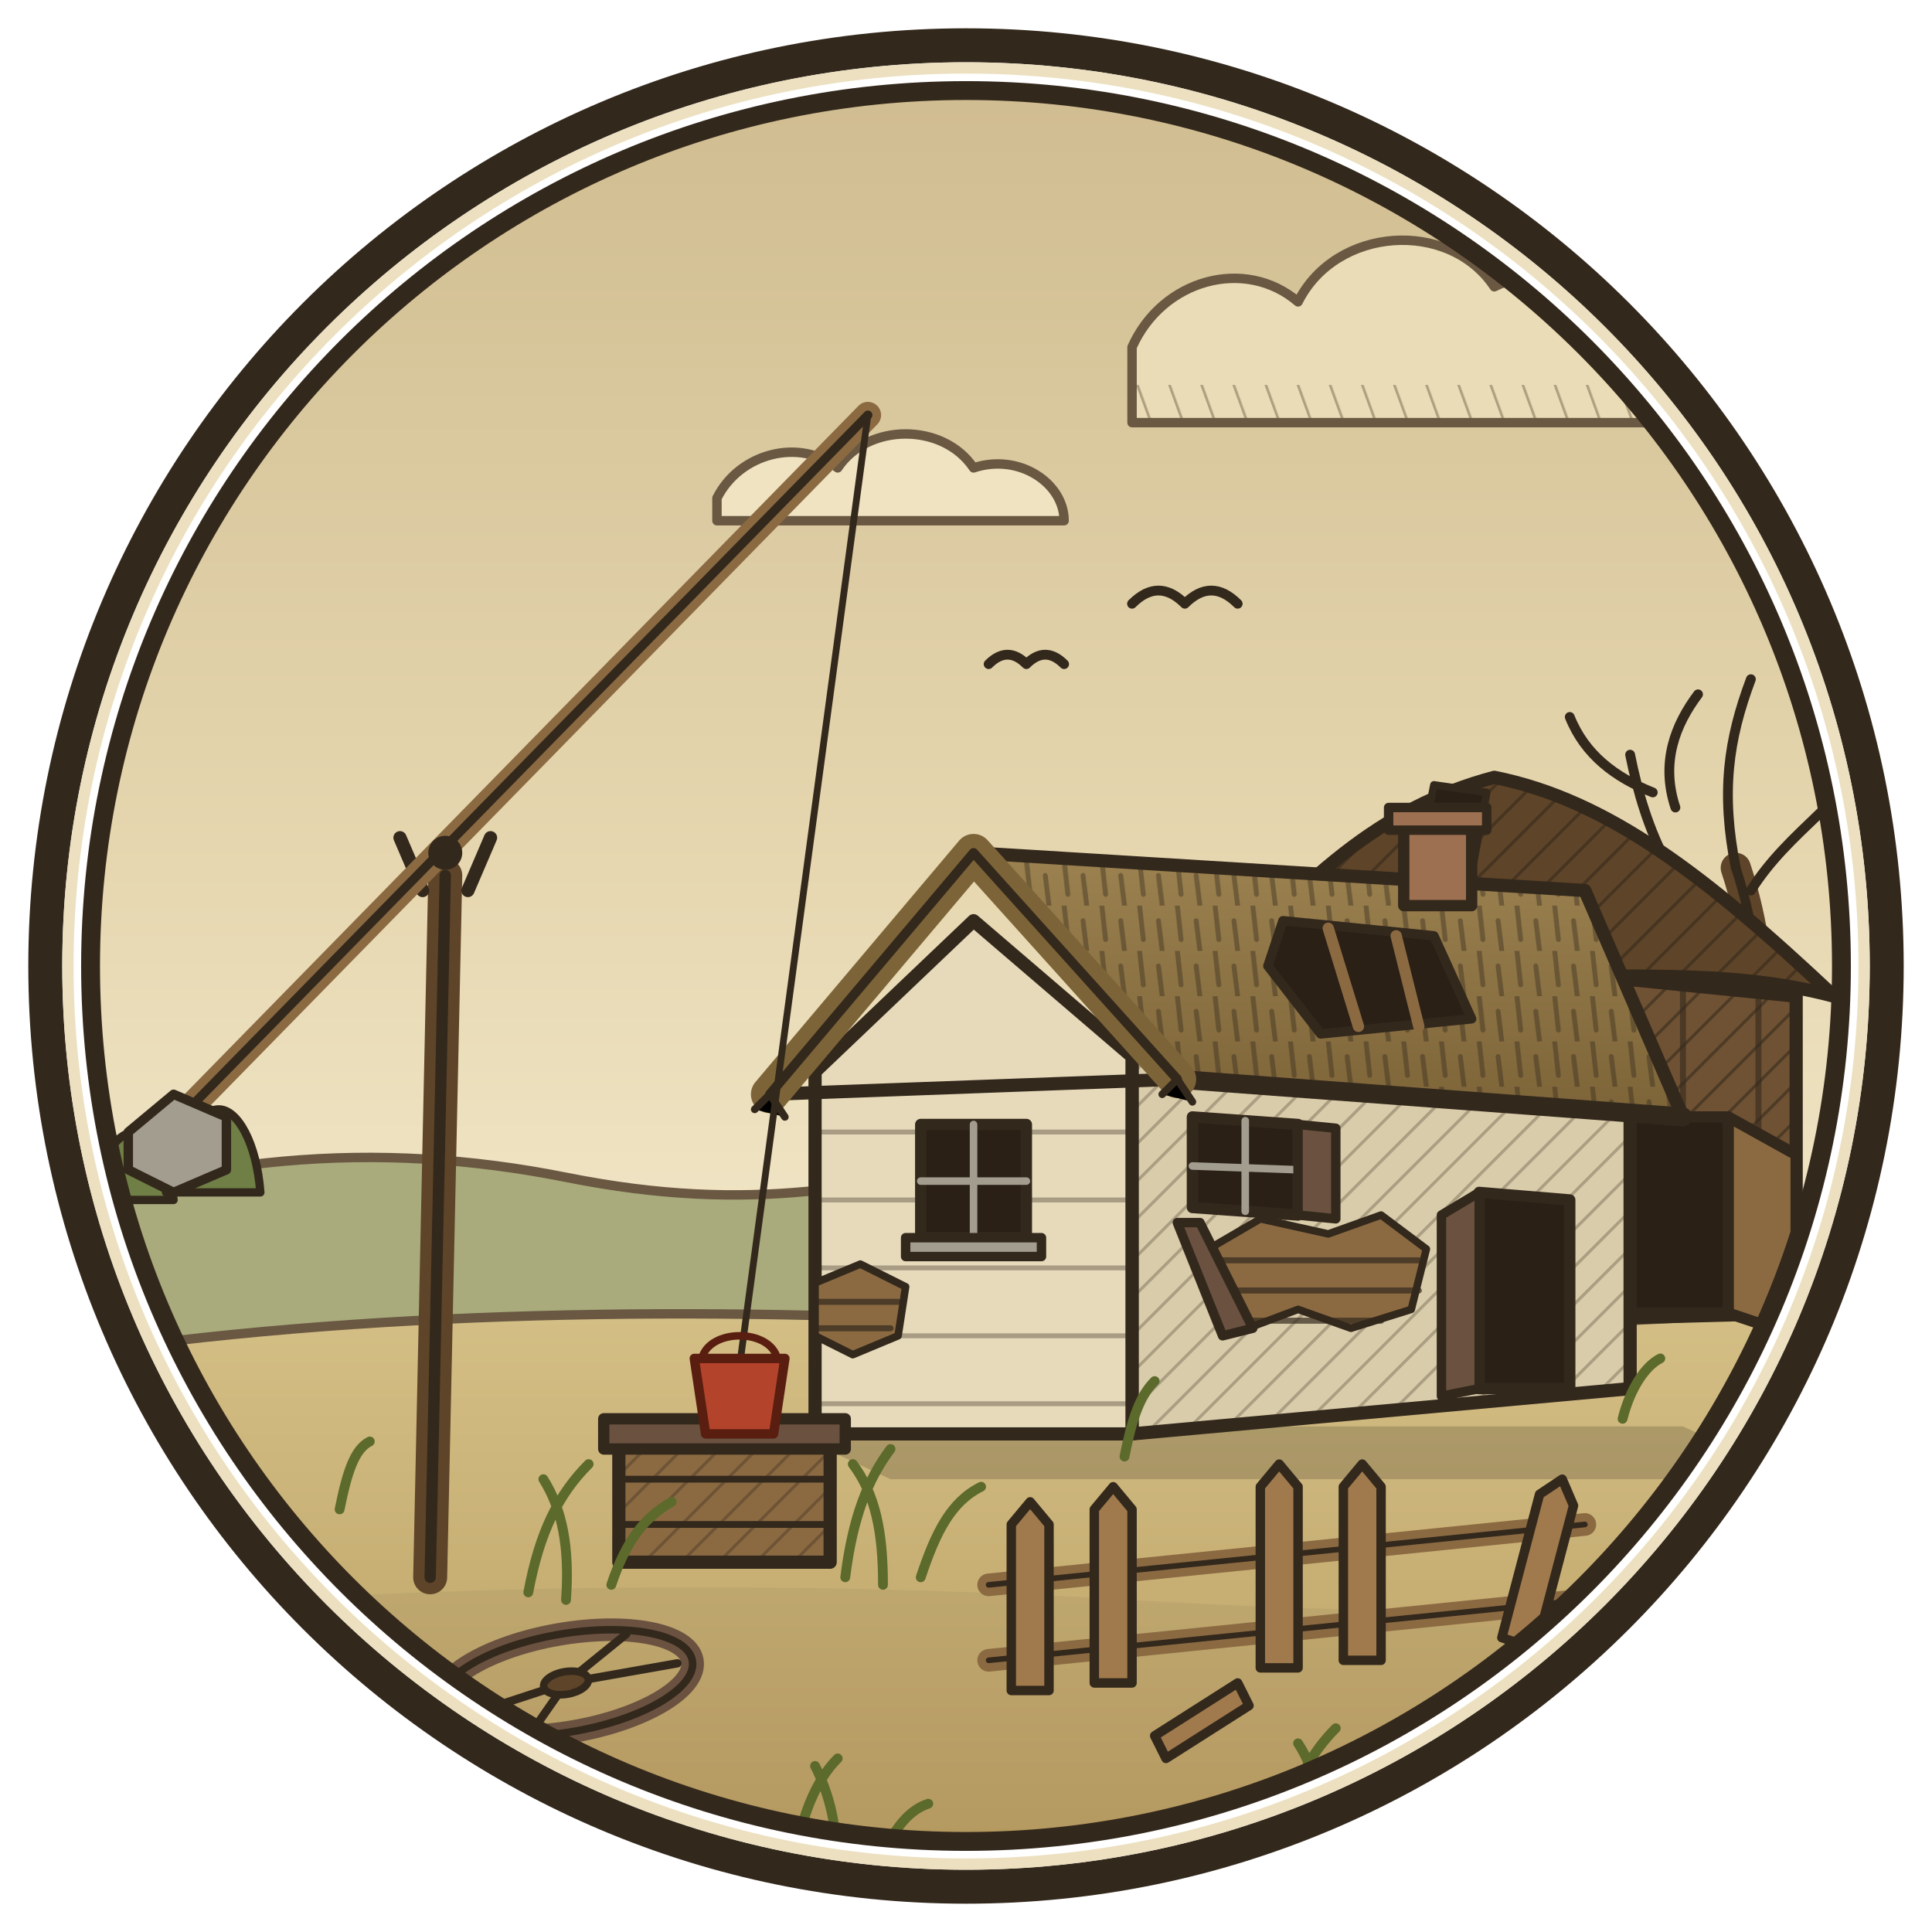
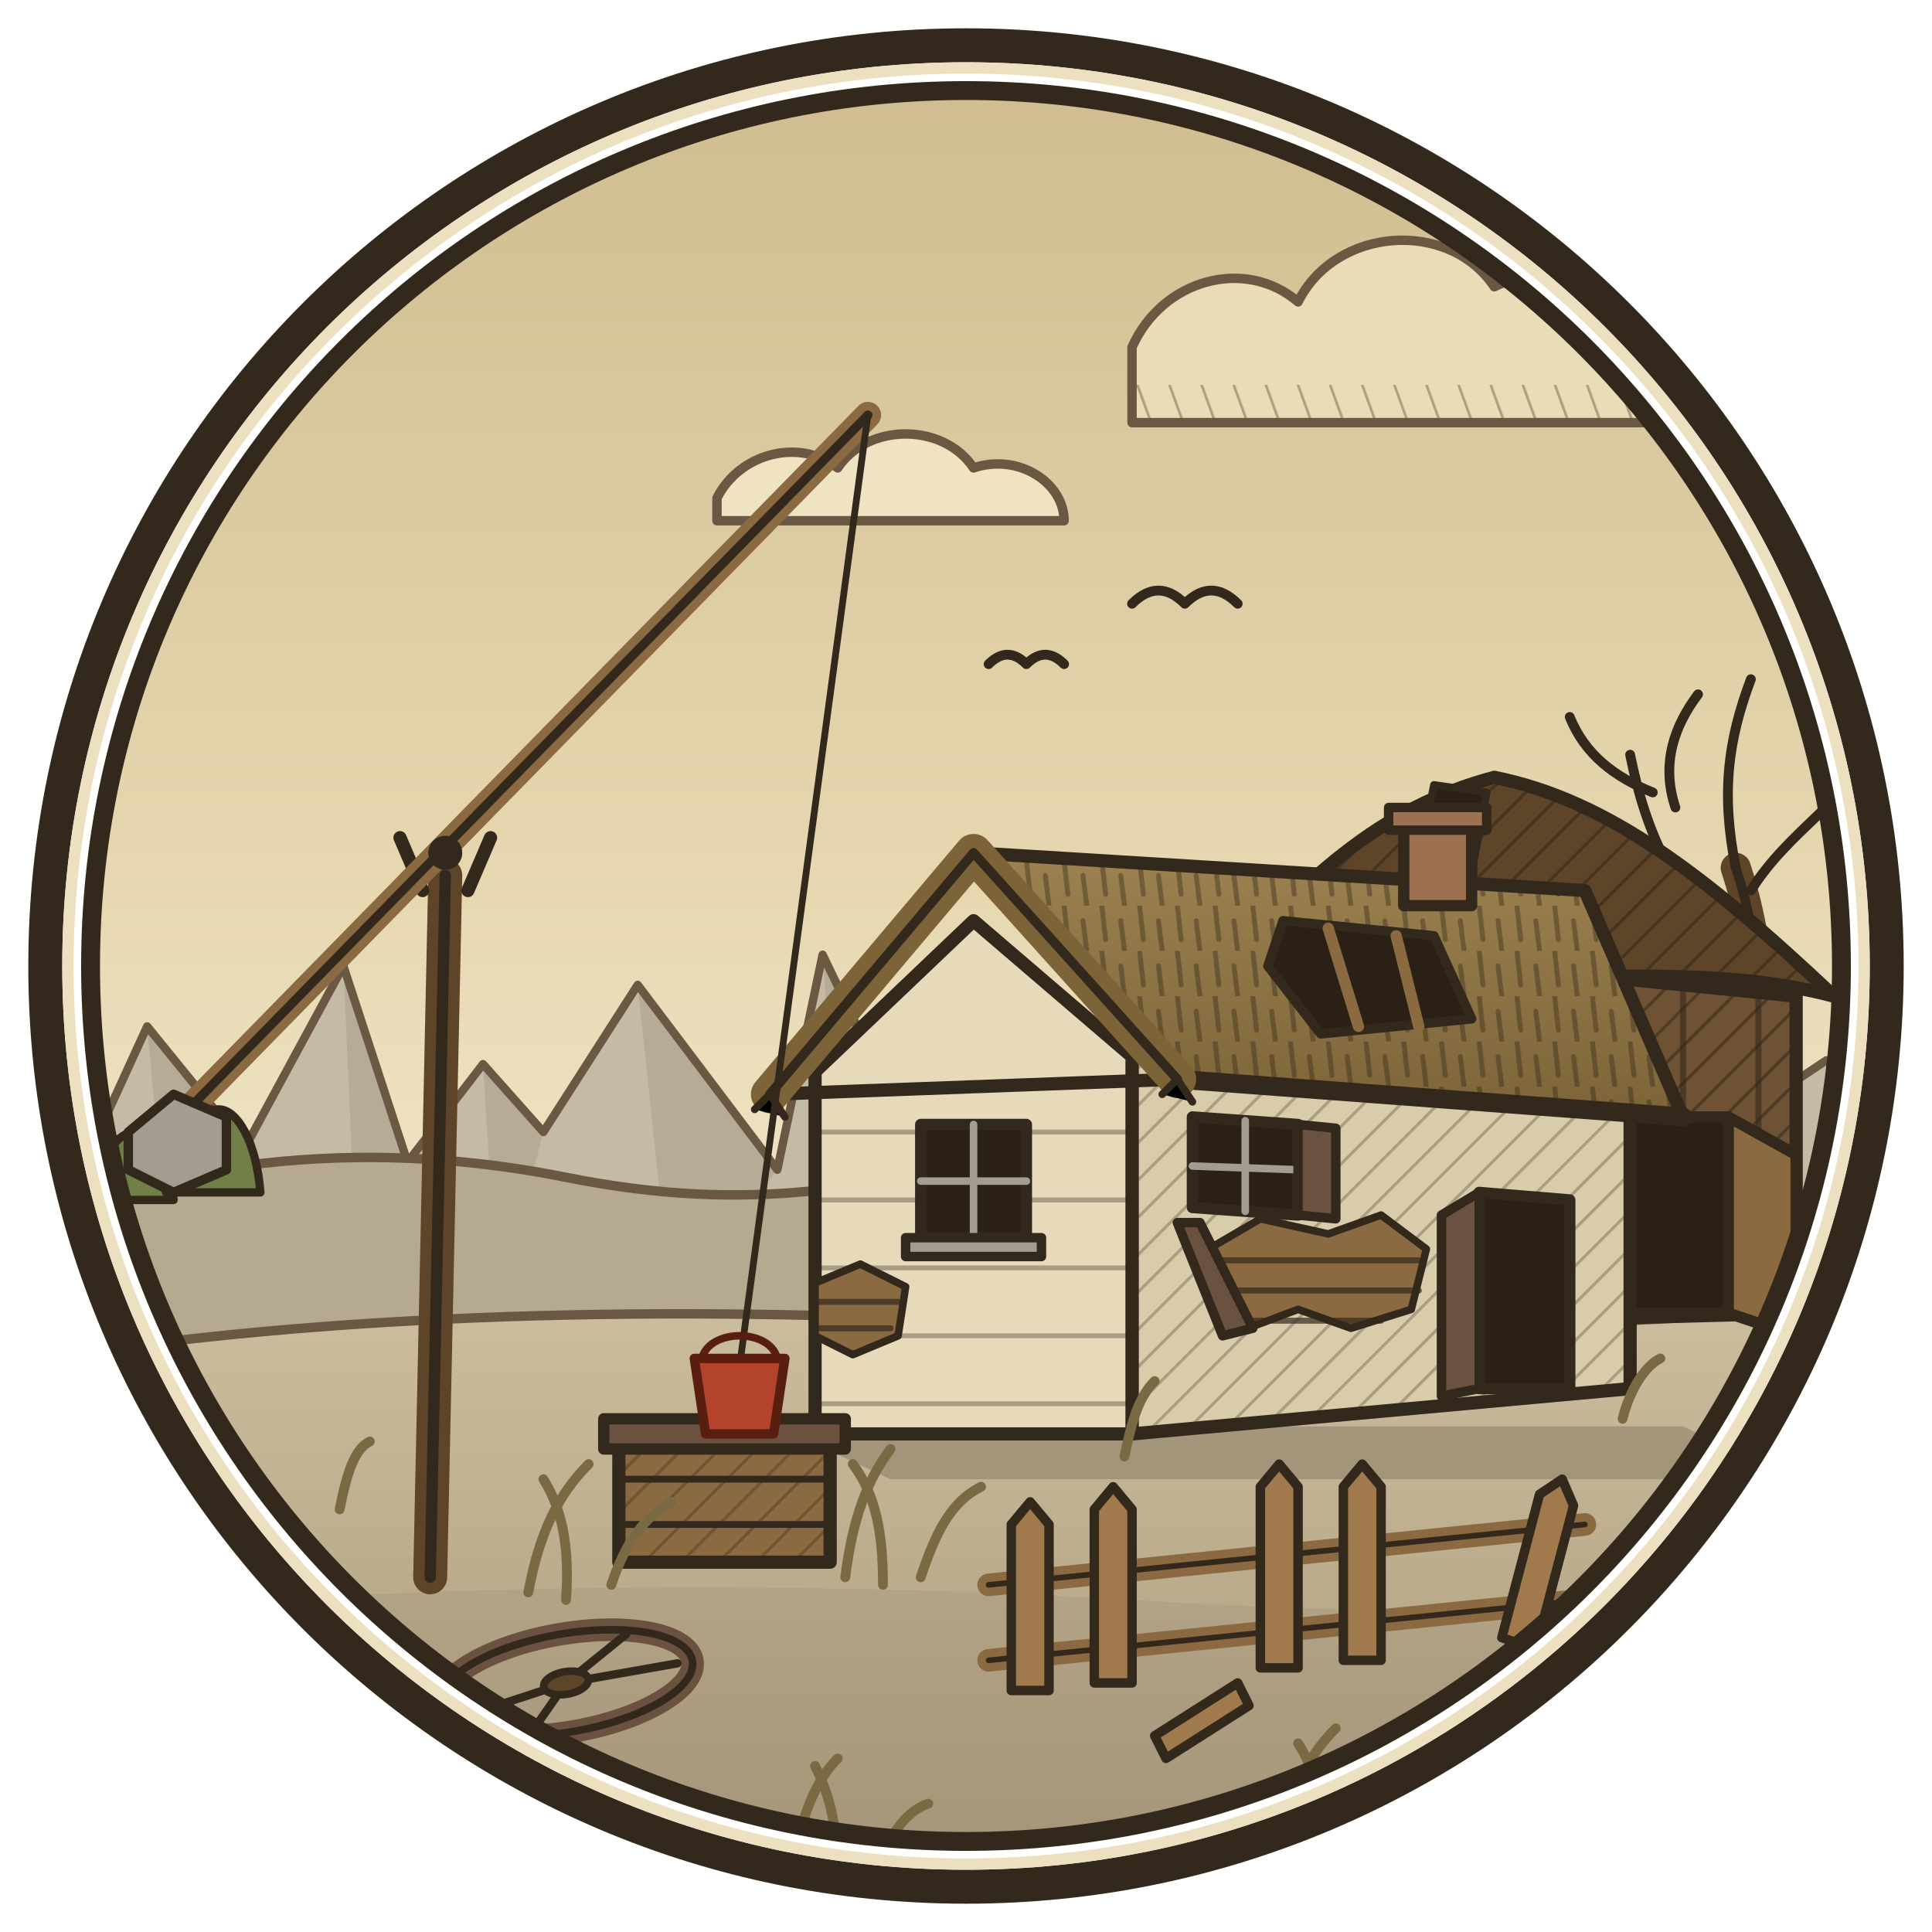
<svg xmlns="http://www.w3.org/2000/svg" viewBox="0 0 512 512">
  <defs>
    <clipPath id="disc">
      <circle cx="256" cy="256" r="232" />
    </clipPath>
    <linearGradient id="sky" x1="0" y1="0" x2="0" y2="1">
      <stop offset="0" stop-color="#cdb98c" />
      <stop offset="0.45" stop-color="#e6d7b0" />
      <stop offset="0.7" stop-color="#f3e9cc" />
    </linearGradient>
    <linearGradient id="field" x1="0" y1="0" x2="0" y2="1">
-       <stop offset="0" stop-color="#d4bf86" />
-       <stop offset="1" stop-color="#b89c5e" />
+       <stop offset="0" stop-color="#cbbd9e" />
+       <stop offset="1" stop-color="#a7977a" />
    </linearGradient>
    <linearGradient id="thatch" x1="0" y1="0" x2="0" y2="1">
      <stop offset="0" stop-color="#9c8250" />
      <stop offset="1" stop-color="#7d6438" />
    </linearGradient>
    <pattern id="hatch" width="7" height="7" patternUnits="userSpaceOnUse" patternTransform="rotate(45)">
      <path d="M0 0v7" stroke="#33281c" stroke-width="1.6" opacity="0.55" />
    </pattern>
    <pattern id="hatch-sky" width="8" height="8" patternUnits="userSpaceOnUse" patternTransform="rotate(-20)">
      <path d="M0 0v8" stroke="#6a5842" stroke-width="1.4" opacity="0.45" />
    </pattern>
    <pattern id="straw" width="10" height="12" patternUnits="userSpaceOnUse">
      <path d="M2 0l1 9M7 4l1 8" stroke="#33281c" stroke-width="1.3" opacity="0.4" stroke-linecap="round" />
    </pattern>
  </defs>
  <g clip-path="url(#disc)">
    <rect width="512" height="512" fill="url(#sky)" />
    <g stroke="#6a5842" stroke-width="2.5" stroke-linejoin="round">
      <path d="M300 92c8-18 30-24 44-12 10-20 40-22 52-4 16-8 36 2 38 18 12 0 20 8 18 18H300z" fill="#eadcb6" />
      <path d="M300 102h152v10H300z" fill="url(#hatch-sky)" stroke="none" />
      <path d="M190 132c6-12 22-16 32-8 8-12 28-12 36 0 12-4 24 4 24 14H190z" fill="#efe3c2" />
    </g>
    <path d="M300 160q7-7 14 0q7-7 14 0M262 176q5-5 10 0q5-5 10 0" fill="none" stroke="#33281c" stroke-width="2.6" stroke-linecap="round" stroke-linejoin="round" />
-     <path d="M0 326c50-20 100-24 150-14s80 2 120-6 90-10 130 2 80 12 112 6V512H0z" fill="#a9ab7c" />
+     <path d="M-12 257 23 307 39 272 65 304 91 256 108 308 128 282 144 300 169 261 206 310 218 253 246 311 265 261 290 291 306 270 333 295 349 261 375 296 388 286 416 304 431 292 466 293 484 281 516 311V346H-12z" fill="#c4baa6" />
+     <path d="M-12 257L23 307L-3 346zM39 272L65 304L46 346zM91 256L108 308L95 346zM128 282L144 300L132 346zM169 261L206 310L178 346zM218 253L246 311L225 346zM265 261L290 291L271 346zM306 270L333 295L313 346zM349 261L375 296L356 346zM388 286L416 304L395 346zM431 292L466 293L440 346zM484 281L516 311L492 346z" fill="#6a5842" opacity="0.16" />
+     <path d="M-12 257 23 307 39 272 65 304 91 256 108 308 128 282 144 300 169 261 206 310 218 253 246 311 265 261 290 291 306 270 333 295 349 261 375 296 388 286 416 304 431 292 466 293 484 281 516 311" fill="none" stroke="#6a5842" stroke-width="2.2" stroke-linejoin="round" />
+     <path d="M0 326c50-20 100-24 150-14s80 2 120-6 90-10 130 2 80 12 112 6V512H0z" fill="#b5a98f" />
    <path d="M0 326c50-20 100-24 150-14s80 2 120-6 90-10 130 2 80 12 112 6" fill="none" stroke="#6a5842" stroke-width="2.5" />
    <g fill="#6f7f45" stroke="#33281c" stroke-width="2.2" stroke-linejoin="round">
      <path d="M24 318c3-12 7-18 12-18s9 8 10 18z" />
      <path d="M44 316c4-15 9-22 14-22s10 9 11 22z" />
    </g>
    <g stroke="#33281c" stroke-linecap="round" stroke-linejoin="round" fill="none">
      <path d="M470 330c-4-40 0-70-10-100" stroke="#5e4428" stroke-width="8" />
      <path d="M470 330c-4-40 0-70-10-100" stroke-width="2.5" />
      <path d="M462 250c-18-10-26-30-30-50M464 236c10-16 26-24 34-40M460 230c-4-20-2-34 4-50M438 210c-10-4-18-10-22-20M444 214c-4-12 0-22 6-30M490 204c6-6 10-14 10-22" stroke-width="2.6" />
    </g>
    <path d="M0 362c80-14 170-16 256-12s180 2 256-6V512H0z" fill="url(#field)" />
    <path d="M0 362c80-14 170-16 256-12s180 2 256-6" fill="none" stroke="#6a5842" stroke-width="2.5" />
    <path d="M0 430c90-10 200-12 300-6s150 2 212-6V512H0z" fill="#33281c" opacity="0.06" />
    <g stroke="#33281c" stroke-linejoin="round" stroke-linecap="round">
      <path d="M326 352V262l70-6 80 8V348z" fill="#6f5233" stroke-width="3.5" />
      <path d="M326 352V262l70-6 80 8V348z" fill="url(#hatch)" stroke="none" />
      <path d="M346 262v88M366 260v90M386 258v92M406 258v92M426 260v90M446 261v88M466 262v86" stroke-width="1.6" opacity="0.6" />
      <path d="M316 266c30-34 50-52 80-60 30 6 56 26 90 58-30-8-60-4-90-6-30 0-54 2-80 8z" fill="#5e4428" stroke-width="3.5" />
      <path d="M316 266c30-34 50-52 80-60 30 6 56 26 90 58-30-8-60-4-90-6-30 0-54 2-80 8z" fill="url(#hatch)" stroke="none" />
      <path d="M380 208l-6 30 14 4 6-32z" fill="#2a2016" stroke-width="2" />
      <path d="M418 296h40v52h-40z" fill="#2a2016" stroke-width="3" />
      <path d="M458 296l18 10v48l-18-6z" fill="#8b6a42" stroke-width="3" />
    </g>
    <path d="M206 378H446l30 14H236z" fill="#33281c" opacity="0.22" />
    <g stroke="#33281c" stroke-linejoin="round" stroke-linecap="round">
      <path d="M300 280 432 290V368L300 380z" fill="#d9ccaa" stroke-width="3.5" />
      <path d="M300 280 432 290V368L300 380z" fill="url(#hatch)" stroke="none" opacity="0.5" />
      <path d="M322 330l12-7 18 4 14-5 12 9-4 16-16 5-14-5-16 6-9-11z" fill="#8b6a42" stroke-width="2" />
      <path d="M324 334h52M322 342h54M326 350h40" stroke-width="1.6" opacity="0.7" />
      <path d="M392 368V316l24 2v50z" fill="#2a2016" stroke-width="3" />
      <path d="M392 316l-10 6v48l10-2z" fill="#6b5240" stroke-width="2.5" />
      <path d="M316 296l28 2v24l-28-2z" fill="#2a2016" stroke-width="3" />
      <path d="M330 297v24M316 309l28 1" stroke="#a39d90" stroke-width="2" />
      <path d="M344 298l10 1v24l-10-1z" fill="#6b5240" stroke-width="2.5" />
      <path d="M312 324l12 30 8-2-14-28z" fill="#6b5240" stroke-width="2.5" />
      <path d="M216 380V284L258 244 300 280V380z" fill="#e6dabb" stroke-width="3.5" />
      <path d="M216 300h84M216 318h84M216 336h84M216 354h84M216 372h84" stroke-width="1.3" opacity="0.35" />
      <path d="M216 340l12-5 12 6-2 13-12 5-10-5z" fill="#8b6a42" stroke-width="2" />
      <path d="M216 345h22M216 352h20" stroke-width="1.6" opacity="0.7" />
      <path d="M244 298h28v30h-28z" fill="#2a2016" stroke-width="3" />
      <path d="M258 298v30M244 313h28" stroke="#a39d90" stroke-width="2" />
      <path d="M240 328h36v5h-36z" fill="#a39d90" stroke-width="2.5" />
      <path d="M204 290 258 226 312 286z" fill="none" stroke-width="3.5" />
      <path d="M258 226 420 236 446 296 312 286z" fill="url(#thatch)" stroke-width="3.5" />
      <path d="M258 226 420 236 446 296 312 286z" fill="url(#straw)" stroke="none" />
      <path d="M312 286 446 296" stroke-width="5" />
      <path d="M204 290 258 226 312 286" fill="none" stroke="#7d6438" stroke-width="10" />
      <path d="M204 290 258 226 312 286" fill="none" stroke-width="2.5" />
      <path d="M200 294l4-4 4 6M308 290l4-4 4 6" stroke-width="2" />
      <path d="M340 244l40 4 10 22-40 4-14-18z" fill="#2a2016" stroke-width="2.5" />
      <path d="M352 246l8 26M370 248l6 24" stroke="#8b6a42" stroke-width="3" />
      <path d="M372 218h18v22h-18z" fill="#9c7050" stroke-width="3" />
      <path d="M368 214h26v6h-26z" fill="#9c7050" stroke-width="2.5" />
    </g>
    <g stroke="#33281c" stroke-linecap="round" stroke-linejoin="round">
      <path d="M164 380h56v34h-56z" fill="#8b6a42" stroke-width="3.5" />
      <path d="M164 380h56v34h-56z" fill="url(#hatch)" stroke="none" opacity="0.6" />
      <path d="M164 392h56M164 404h56" stroke-width="1.8" />
      <path d="M160 376h64v8h-64z" fill="#6b5240" stroke-width="3" />
      <path d="M114 418 118 232" stroke="#5e4428" stroke-width="9" />
      <path d="M114 418 118 232" fill="none" stroke-width="3" />
      <path d="M112 236l-6-14M124 236l6-14" fill="none" stroke-width="3.5" />
      <path d="M44 300 230 110" stroke="#8b6a42" stroke-width="7" />
      <path d="M44 300 230 110" fill="none" stroke-width="2.4" />
      <circle cx="118" cy="226" r="4" fill="#33281c" />
      <path d="M34 300l12-10 14 6 0 14-14 6-12-6z" fill="#a39d90" stroke-width="2.5" />
      <path d="M230 110 196 362" fill="none" stroke-width="1.8" />
      <path d="M184 360h24l-3 20h-18z" fill="#b4432b" stroke="#5a1e10" stroke-width="2.5" />
      <path d="M186 360c2-8 18-8 20 0" fill="none" stroke="#5a1e10" stroke-width="2" />
    </g>
    <g stroke="#33281c" stroke-linecap="round" stroke-linejoin="round">
      <path d="M262 420 420 404M262 440 420 424" stroke="#8b6a42" stroke-width="6" />
      <path d="M262 420 420 404M262 440 420 424" fill="none" stroke-width="1.5" />
      <g fill="#a07a4c" stroke-width="2.5">
        <path d="M268 448v-44l5-6 5 6v44z" />
        <path d="M290 446v-46l5-6 5 6v46z" />
        <path d="M334 442v-48l5-6 5 6v48z" />
        <path d="M356 440v-46l5-6 5 6v46z" />
        <path d="M398 434l10-38 6-4 3 7-10 38z" />
      </g>
      <path d="M306 460l22-14 3 6-22 14z" fill="#a07a4c" stroke-width="2.5" />
    </g>
    <g transform="translate(150 446) rotate(-10)" stroke="#33281c" stroke-linecap="round" fill="none">
      <ellipse rx="34" ry="13" stroke="#6b5240" stroke-width="6" />
      <ellipse rx="34" ry="13" stroke-width="2" />
      <path d="M0 0H30M0 0-28 4M0 0 18-10M0 0-12 12" stroke-width="2.2" />
      <ellipse rx="6" ry="3" fill="#5e4428" stroke-width="2" />
    </g>
-     <g fill="none" stroke="#5c6a2c" stroke-width="2.6" stroke-linecap="round">
+     <g fill="none" stroke="#7a6a44" stroke-width="2.6" stroke-linecap="round">
      <path d="M140 422c3-16 8-26 16-34M150 424c1-14-1-24-6-32M162 420c4-12 9-18 16-22" />
      <path d="M224 418c2-16 6-26 12-34M234 420c0-14-2-24-8-32M244 418c4-12 8-20 16-24" />
      <path d="M210 496c2-14 6-24 12-30M222 498c0-14-2-22-6-30M232 496c4-10 8-16 14-18" />
      <path d="M340 486c3-14 8-22 14-28M350 488c0-12-2-20-6-26M360 486c4-10 8-16 14-18" />
      <path d="M298 386c2-10 4-16 8-20M430 376c2-8 6-14 10-16M90 400c2-10 4-16 8-18" />
    </g>
  </g>
  <circle cx="256" cy="256" r="232" fill="none" stroke="#33281c" stroke-width="5" />
  <circle cx="256" cy="256" r="244" fill="none" stroke="#33281c" stroke-width="9" />
  <circle cx="256" cy="256" r="238" fill="none" stroke="#ece0c0" stroke-width="3" />
</svg>
